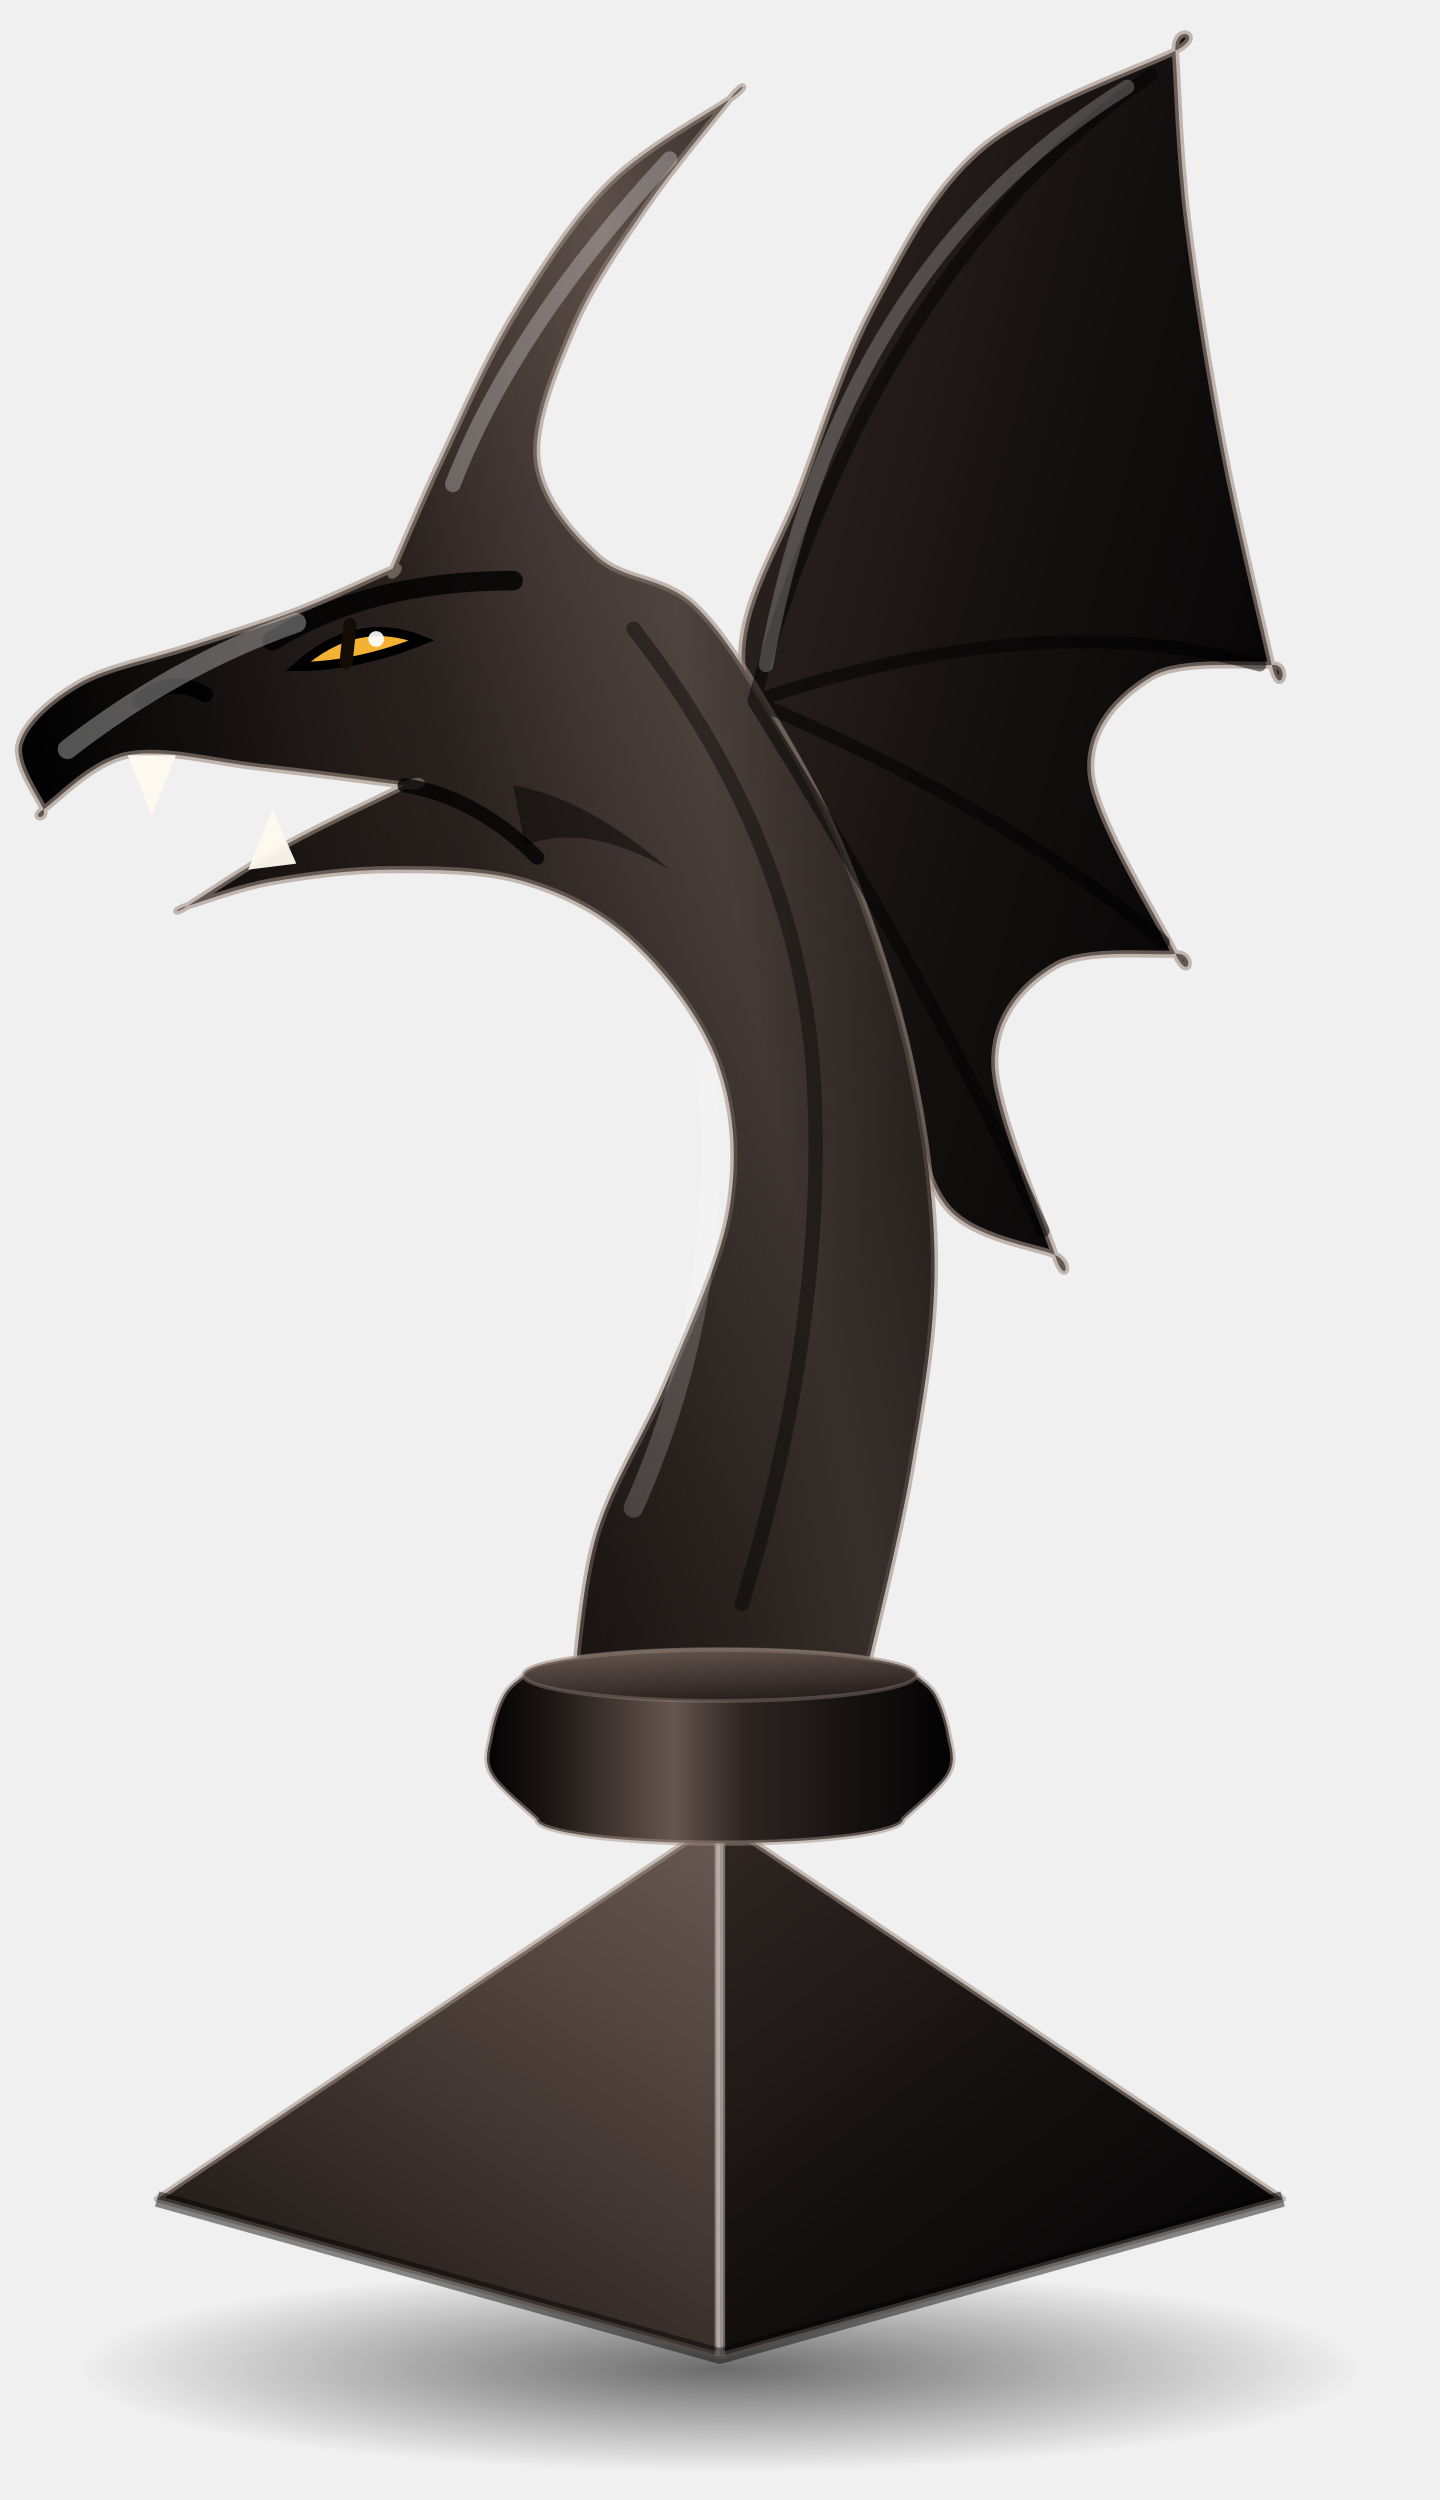
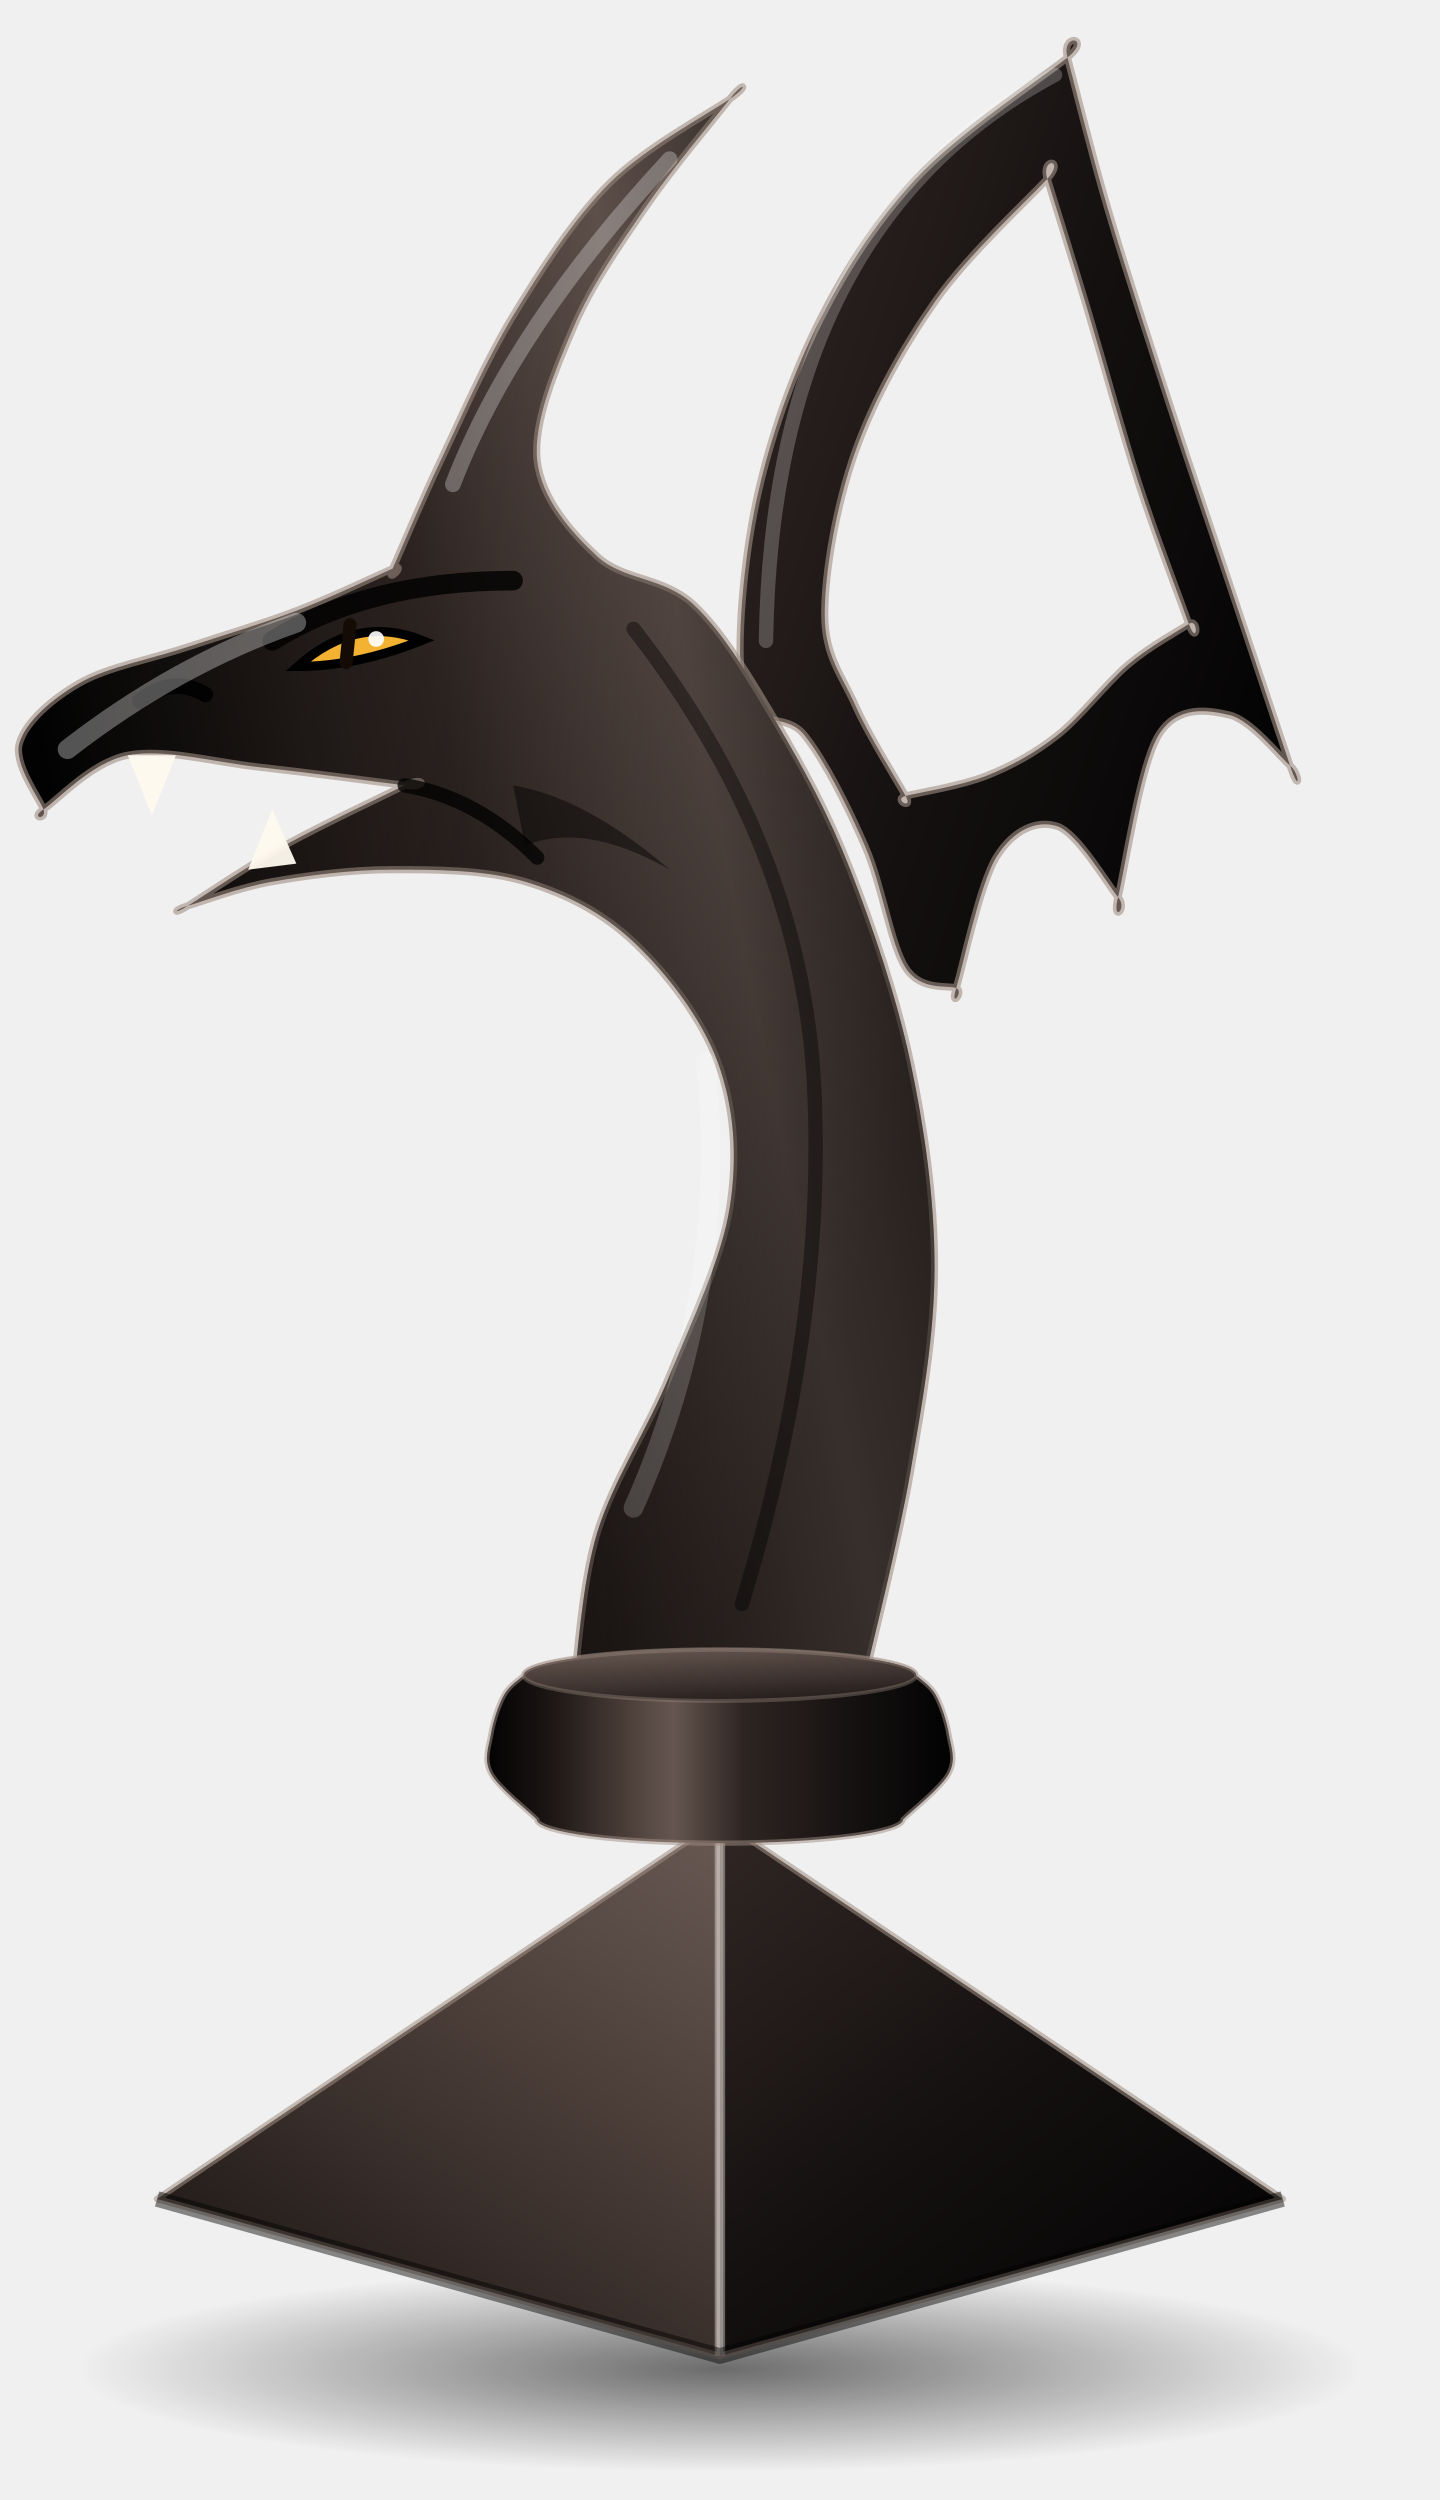
<svg xmlns="http://www.w3.org/2000/svg" viewBox="0 36 220 382" role="img" aria-label="Dark Dragon Head">
  <defs>
    <linearGradient id="dark-dragon-head-side" x1="0" y1="0" x2="1" y2="0">
      <stop offset="0" stop-color="#030203" />
      <stop offset="0.14" stop-color="#1d1715" />
      <stop offset="0.3" stop-color="#4b3e39" />
      <stop offset="0.4" stop-color="#655650" />
      <stop offset="0.55" stop-color="#2e2522" />
      <stop offset="0.8" stop-color="#141010" />
      <stop offset="1" stop-color="#020202" />
    </linearGradient>
    <linearGradient id="dark-dragon-head-top" x1="0" y1="0" x2="0.4" y2="1">
      <stop offset="0" stop-color="#6a5a53" />
      <stop offset="1" stop-color="#2a2220" />
    </linearGradient>
    <linearGradient id="dark-dragon-head-faceL" x1="0.2" y1="1" x2="0.9" y2="0">
      <stop offset="0" stop-color="#1d1715" />
      <stop offset="0.6" stop-color="#4b3e39" />
      <stop offset="1" stop-color="#655650" />
    </linearGradient>
    <linearGradient id="dark-dragon-head-faceR" x1="0.1" y1="0" x2="0.9" y2="1">
      <stop offset="0" stop-color="#2e2522" />
      <stop offset="0.5" stop-color="#141010" />
      <stop offset="1" stop-color="#020202" />
    </linearGradient>
    <radialGradient id="dark-dragon-head-shadow" cx="0.5" cy="0.5" r="0.5">
      <stop offset="0" stop-color="#000" stop-opacity="0.55" />
      <stop offset="1" stop-color="#000" stop-opacity="0" />
    </radialGradient>
    <linearGradient id="dark-dragon-head-head" x1="1" y1="0" x2="0" y2="0.35">
      <stop offset="0" stop-color="#1d1715" />
      <stop offset="0.35" stop-color="#655650" />
      <stop offset="0.6" stop-color="#2e2522" />
      <stop offset="1" stop-color="#020202" />
    </linearGradient>
    <linearGradient id="dark-dragon-head-shade" x1="0" y1="0" x2="1" y2="0.6">
      <stop offset="0" stop-color="#000" stop-opacity="0" />
      <stop offset="0.45" stop-color="#000" stop-opacity="0.05" />
      <stop offset="1" stop-color="#000000" stop-opacity="0.45" />
    </linearGradient>
    <linearGradient id="dark-dragon-head-wing" x1="0" y1="0.2" x2="1" y2="0.8">
      <stop offset="0" stop-color="#2e2522" />
      <stop offset="0.5" stop-color="#141010" />
      <stop offset="1" stop-color="#020202" />
    </linearGradient>
  </defs>
  <ellipse cx="110" cy="398" rx="98" ry="15.7" fill="url(#dark-dragon-head-shadow)" />
  <polygon points="24.00,372.00 110.00,396.00 110.00,314.00" fill="url(#dark-dragon-head-faceL)" stroke="#a08f84" stroke-opacity="0.55" stroke-width="1" stroke-linejoin="round" />
  <polygon points="110.00,396.00 196.00,372.00 110.00,314.00" fill="url(#dark-dragon-head-faceR)" stroke="#a08f84" stroke-opacity="0.55" stroke-width="1" stroke-linejoin="round" />
  <path d="M110.00 396.00L110.00 314.00" stroke="#fff" stroke-opacity="0.35" stroke-width="1.6" />
  <path d="M24.00 372.00L110.00 396.00L196.00 372.00" fill="none" stroke="#000" stroke-opacity="0.45" stroke-width="2.4" stroke-linejoin="round" />
-   <path d="M113.36 137.60C112.75 128.40 119.19 119.20 122.56 110.00C125.93 100.80 129.00 90.99 133.60 82.40C138.20 73.81 142.49 64.92 150.16 58.48C157.83 52.04 174.69 46.21 179.60 43.76C184.51 41.31 179.29 39.47 179.60 43.76C179.91 48.05 180.21 59.40 181.44 69.52C182.67 79.64 184.81 93.13 186.96 104.48C189.11 115.83 193.09 132.08 194.32 137.60C195.55 143.12 197.39 137.29 194.32 137.60C191.25 137.91 180.52 136.68 175.92 139.44C171.32 142.20 166.11 147.11 166.72 154.16C167.33 161.21 177.45 177.16 179.60 181.76C181.75 186.36 182.67 181.45 179.60 181.76C176.53 182.07 165.80 180.84 161.20 183.60C156.60 186.36 152.00 190.96 152.00 198.32C152.00 205.68 159.67 222.85 161.20 227.76C162.73 232.67 163.96 228.99 161.20 227.76C158.44 226.53 148.63 225.31 144.64 220.40C140.65 215.49 140.35 207.52 137.28 198.32C134.21 189.12 130.23 175.32 126.24 165.20C122.25 155.08 113.97 146.80 113.36 137.60Z" fill="url(#dark-dragon-head-wing)" stroke="#a08f84" stroke-opacity="0.6" stroke-width="1.1" stroke-linejoin="round" />
+   <path d="M113.65 142.16C112.37 136.50 113.40 123.62 115.20 114.34C117.00 105.07 120.35 95.02 124.47 86.52C128.60 78.02 133.49 70.29 139.93 63.34C146.37 56.38 159.25 47.88 163.11 44.79C166.98 41.70 162.08 40.93 163.11 44.79C164.14 48.65 166.72 59.22 169.30 67.97C171.87 76.73 175.48 87.81 178.57 97.34C181.66 106.87 184.75 115.89 187.84 125.16C190.93 134.44 195.57 148.35 197.12 152.98C198.66 157.62 198.66 154.27 197.12 152.98C195.57 151.69 191.19 146.03 187.84 145.25C184.49 144.48 179.86 143.71 177.02 148.35C174.19 152.98 171.87 168.95 170.84 173.08C169.81 177.20 172.39 174.88 170.84 173.08C169.30 171.27 164.66 163.29 161.57 162.26C158.48 161.23 154.87 162.77 152.29 166.89C149.72 171.01 147.14 183.64 146.11 186.99C145.08 190.33 147.40 187.50 146.11 186.99C144.82 186.47 140.70 187.50 138.38 183.89C136.07 180.29 134.78 171.27 132.20 165.35C129.63 159.42 126.02 152.21 122.93 148.35C119.84 144.48 114.94 147.83 113.65 142.16ZM126.02 129.80C126.02 123.36 127.82 113.05 130.66 105.07C133.49 97.08 138.13 88.84 143.02 81.88C147.92 74.93 157.19 66.43 160.02 63.34C162.86 60.25 158.99 59.99 160.02 63.34C161.05 66.69 163.89 75.70 166.20 83.43C168.52 91.16 171.36 101.72 173.93 109.71C176.51 117.69 180.37 127.74 181.66 131.34C182.95 134.95 183.21 130.31 181.66 131.34C180.12 132.37 175.74 134.69 172.39 137.53C169.04 140.36 165.17 145.51 161.57 148.35C157.96 151.18 154.61 152.98 150.75 154.53C146.88 156.07 140.44 157.10 138.38 157.62C136.32 158.13 139.67 159.94 138.38 157.62C137.10 155.30 132.72 148.35 130.66 143.71C128.60 139.07 126.02 136.24 126.02 129.80Z" fill-rule="evenodd" fill="url(#dark-dragon-head-wing)" stroke="#a08f84" stroke-opacity="0.6" stroke-width="1.1" stroke-linejoin="round" />
  <path d="M87.60 294.00C80.24 294.00 86.99 297.99 87.60 294.00C88.21 290.01 88.83 278.05 91.28 270.08C93.73 262.11 98.95 254.44 102.32 246.16C105.69 237.88 110.29 228.37 111.52 220.40C112.75 212.43 112.13 205.07 109.68 198.32C107.23 191.57 101.71 184.52 96.80 179.92C91.89 175.32 86.37 172.56 80.24 170.72C74.11 168.88 66.44 168.88 60.00 168.88C53.56 168.88 46.81 169.80 41.60 170.72C36.39 171.64 30.87 173.79 28.72 174.40C26.57 175.01 26.27 175.93 28.72 174.40C31.17 172.87 37.92 168.27 43.44 165.20C48.96 162.13 58.77 157.53 61.84 156.00C64.91 154.47 65.52 156.46 61.84 156.00C58.16 155.54 46.81 154.01 39.76 153.24C32.71 152.47 25.04 150.33 19.52 151.40C14.00 152.47 8.79 158.30 6.64 159.68C4.49 161.06 7.25 161.37 6.64 159.68C6.03 157.99 2.04 152.78 2.96 149.56C3.88 146.34 7.87 142.81 12.16 140.36C16.45 137.91 23.20 136.68 28.72 134.84C34.24 133.00 40.07 131.31 45.28 129.32C50.49 127.33 57.55 123.95 60.00 122.88C62.45 121.81 58.77 125.64 60.00 122.88C61.23 120.12 64.29 112.76 67.36 106.32C70.43 99.88 74.11 91.29 78.40 84.24C82.69 77.19 87.60 69.52 93.12 64.00C98.64 58.48 108.45 53.27 111.52 51.12C114.59 48.97 113.67 48.36 111.52 51.12C109.37 53.88 102.63 61.85 98.64 67.68C94.65 73.51 90.36 79.64 87.60 86.08C84.84 92.52 81.47 100.49 82.08 106.32C82.69 112.15 87.29 117.36 91.28 121.04C95.27 124.72 101.40 124.11 106.00 128.40C110.60 132.69 114.89 140.05 118.88 146.80C122.87 153.55 126.55 160.29 129.92 168.88C133.29 177.47 136.97 188.20 139.12 198.32C141.27 208.44 142.80 219.17 142.80 229.60C142.80 240.03 140.96 250.15 139.12 260.88C137.28 271.61 132.99 288.48 131.76 294.00C130.53 299.52 139.12 294.00 131.76 294.00C124.40 294.00 94.96 294.00 87.60 294.00Z" fill="url(#dark-dragon-head-head)" stroke="#a08f84" stroke-opacity="0.6" stroke-width="1.1" stroke-linejoin="round" />
  <path d="M87.60 294.00C80.24 294.00 86.99 297.99 87.60 294.00C88.21 290.01 88.83 278.05 91.28 270.08C93.73 262.11 98.95 254.44 102.32 246.16C105.69 237.88 110.29 228.37 111.52 220.40C112.75 212.43 112.13 205.07 109.68 198.32C107.23 191.57 101.71 184.52 96.80 179.92C91.89 175.32 86.37 172.56 80.24 170.72C74.11 168.88 66.44 168.88 60.00 168.88C53.56 168.88 46.81 169.80 41.60 170.72C36.39 171.64 30.87 173.79 28.72 174.40C26.57 175.01 26.27 175.93 28.72 174.40C31.17 172.87 37.92 168.27 43.44 165.20C48.96 162.13 58.77 157.53 61.84 156.00C64.91 154.47 65.52 156.46 61.84 156.00C58.16 155.54 46.81 154.01 39.76 153.24C32.71 152.47 25.04 150.33 19.52 151.40C14.00 152.47 8.79 158.30 6.64 159.68C4.49 161.06 7.25 161.37 6.64 159.68C6.03 157.99 2.04 152.78 2.96 149.56C3.88 146.34 7.87 142.81 12.16 140.36C16.45 137.91 23.20 136.68 28.72 134.84C34.24 133.00 40.07 131.31 45.28 129.32C50.49 127.33 57.55 123.95 60.00 122.88C62.45 121.81 58.77 125.64 60.00 122.88C61.23 120.12 64.29 112.76 67.36 106.32C70.43 99.88 74.11 91.29 78.40 84.24C82.69 77.19 87.60 69.52 93.12 64.00C98.64 58.48 108.45 53.27 111.52 51.12C114.59 48.97 113.67 48.36 111.52 51.12C109.37 53.88 102.63 61.85 98.64 67.68C94.65 73.51 90.36 79.64 87.60 86.08C84.84 92.52 81.47 100.49 82.08 106.32C82.69 112.15 87.29 117.36 91.28 121.04C95.27 124.72 101.40 124.11 106.00 128.40C110.60 132.69 114.89 140.05 118.88 146.80C122.87 153.55 126.55 160.29 129.92 168.88C133.29 177.47 136.97 188.20 139.12 198.32C141.27 208.44 142.80 219.17 142.80 229.60C142.80 240.03 140.96 250.15 139.12 260.88C137.28 271.61 132.99 288.48 131.76 294.00C130.53 299.52 139.12 294.00 131.76 294.00C124.40 294.00 94.96 294.00 87.60 294.00Z" fill="url(#dark-dragon-head-shade)" />
-   <path d="M115.20 143.12Q133.60 76.88 175.92 47.44M115.20 143.12Q159.36 128.40 192.48 137.60M115.20 143.12Q153.84 159.68 177.76 179.92M115.20 143.12Q142.80 187.28 159.36 224.08" fill="none" stroke="#000000" stroke-opacity="0.5" stroke-width="2" stroke-linecap="round" />
-   <path d="M117.04 137.60Q128.08 76.88 172.24 49.28" fill="none" stroke="#fff" stroke-opacity="0.22" stroke-width="2.2" stroke-linecap="round" />
+   <path d="M117.04 133.92Q117.96 70.44 161.20 47.44" fill="none" stroke="#fff" stroke-opacity="0.22" stroke-width="2.2" stroke-linecap="round" />
  <path d="M19.52 151.40L23.20 160.60L26.88 151.40ZM45.28 167.96L41.60 159.68L37.92 168.88Z" fill="#fffaf0" fill-opacity="0.95" />
  <path d="M21.36 143.12q5 -4 10 -1" fill="none" stroke="#000000" stroke-opacity="0.85" stroke-width="2.4" stroke-linecap="round" />
  <path d="M61.84 156.00Q72.88 157.84 82.08 167.04" fill="none" stroke="#000000" stroke-opacity="0.75" stroke-width="2.2" stroke-linecap="round" />
  <path d="M78.40 156.00Q89.44 157.84 102.32 168.88Q89.44 161.52 80.24 165.20" fill="#000000" fill-opacity="0.45" />
  <path d="M41.60 133.92Q56.32 124.72 78.40 124.72" fill="none" stroke="#000000" stroke-opacity="0.8" stroke-width="3" stroke-linecap="round" />
  <path d="M96.80 132.08Q122.56 165.20 124.40 202.00Q126.24 238.80 113.36 281.12" fill="none" stroke="#000000" stroke-opacity="0.4" stroke-width="2.2" stroke-linecap="round" />
  <path d="M64.48 133.84Q54.48 129.84 45.48 137.84Q54.48 137.84 64.48 133.84Z" fill="#f4b232" stroke="#000000" stroke-width="1.4" />
  <path d="M53.48 131.44L52.88 137.24" stroke="#140c04" stroke-width="2" stroke-linecap="round" />
  <circle cx="57.48" cy="133.64" r="1.2" fill="#fff" fill-opacity="0.9" />
  <path d="M45.28 131.16Q26.88 137.60 10.32 150.48" fill="none" stroke="#fff" stroke-opacity="0.32" stroke-width="3" stroke-linecap="round" />
  <path d="M69.20 110.00Q78.40 86.08 102.32 60.32" fill="none" stroke="#fff" stroke-opacity="0.28" stroke-width="2.4" stroke-linecap="round" />
  <path d="M96.80 266.40Q111.52 233.28 107.84 198.32" fill="none" stroke="#fff" stroke-opacity="0.18" stroke-width="3" stroke-linecap="round" />
  <path d="M80.00 292.00A30.00 3.90 0 0 1 140.00 292.00C140.50 292.50 142.17 293.50 143.00 295.00C143.83 296.50 144.67 299.00 145.00 301.00C145.33 303.00 146.17 304.83 145.00 307.00C143.83 309.17 139.17 312.83 138.00 314.00A28.00 3.64 0 0 1 82.00 314.00C80.83 312.83 76.17 309.17 75.00 307.00C73.83 304.83 74.67 303.00 75.00 301.00C75.33 299.00 76.17 296.50 77.00 295.00C77.83 293.50 79.50 292.50 80.00 292.00Z" fill="url(#dark-dragon-head-side)" stroke="#a08f84" stroke-opacity="0.5" stroke-width="0.8" />
  <ellipse cx="110" cy="292.00" rx="30.00" ry="3.90" fill="url(#dark-dragon-head-top)" stroke="#a08f84" stroke-opacity="0.35" stroke-width="0.6" />
</svg>
